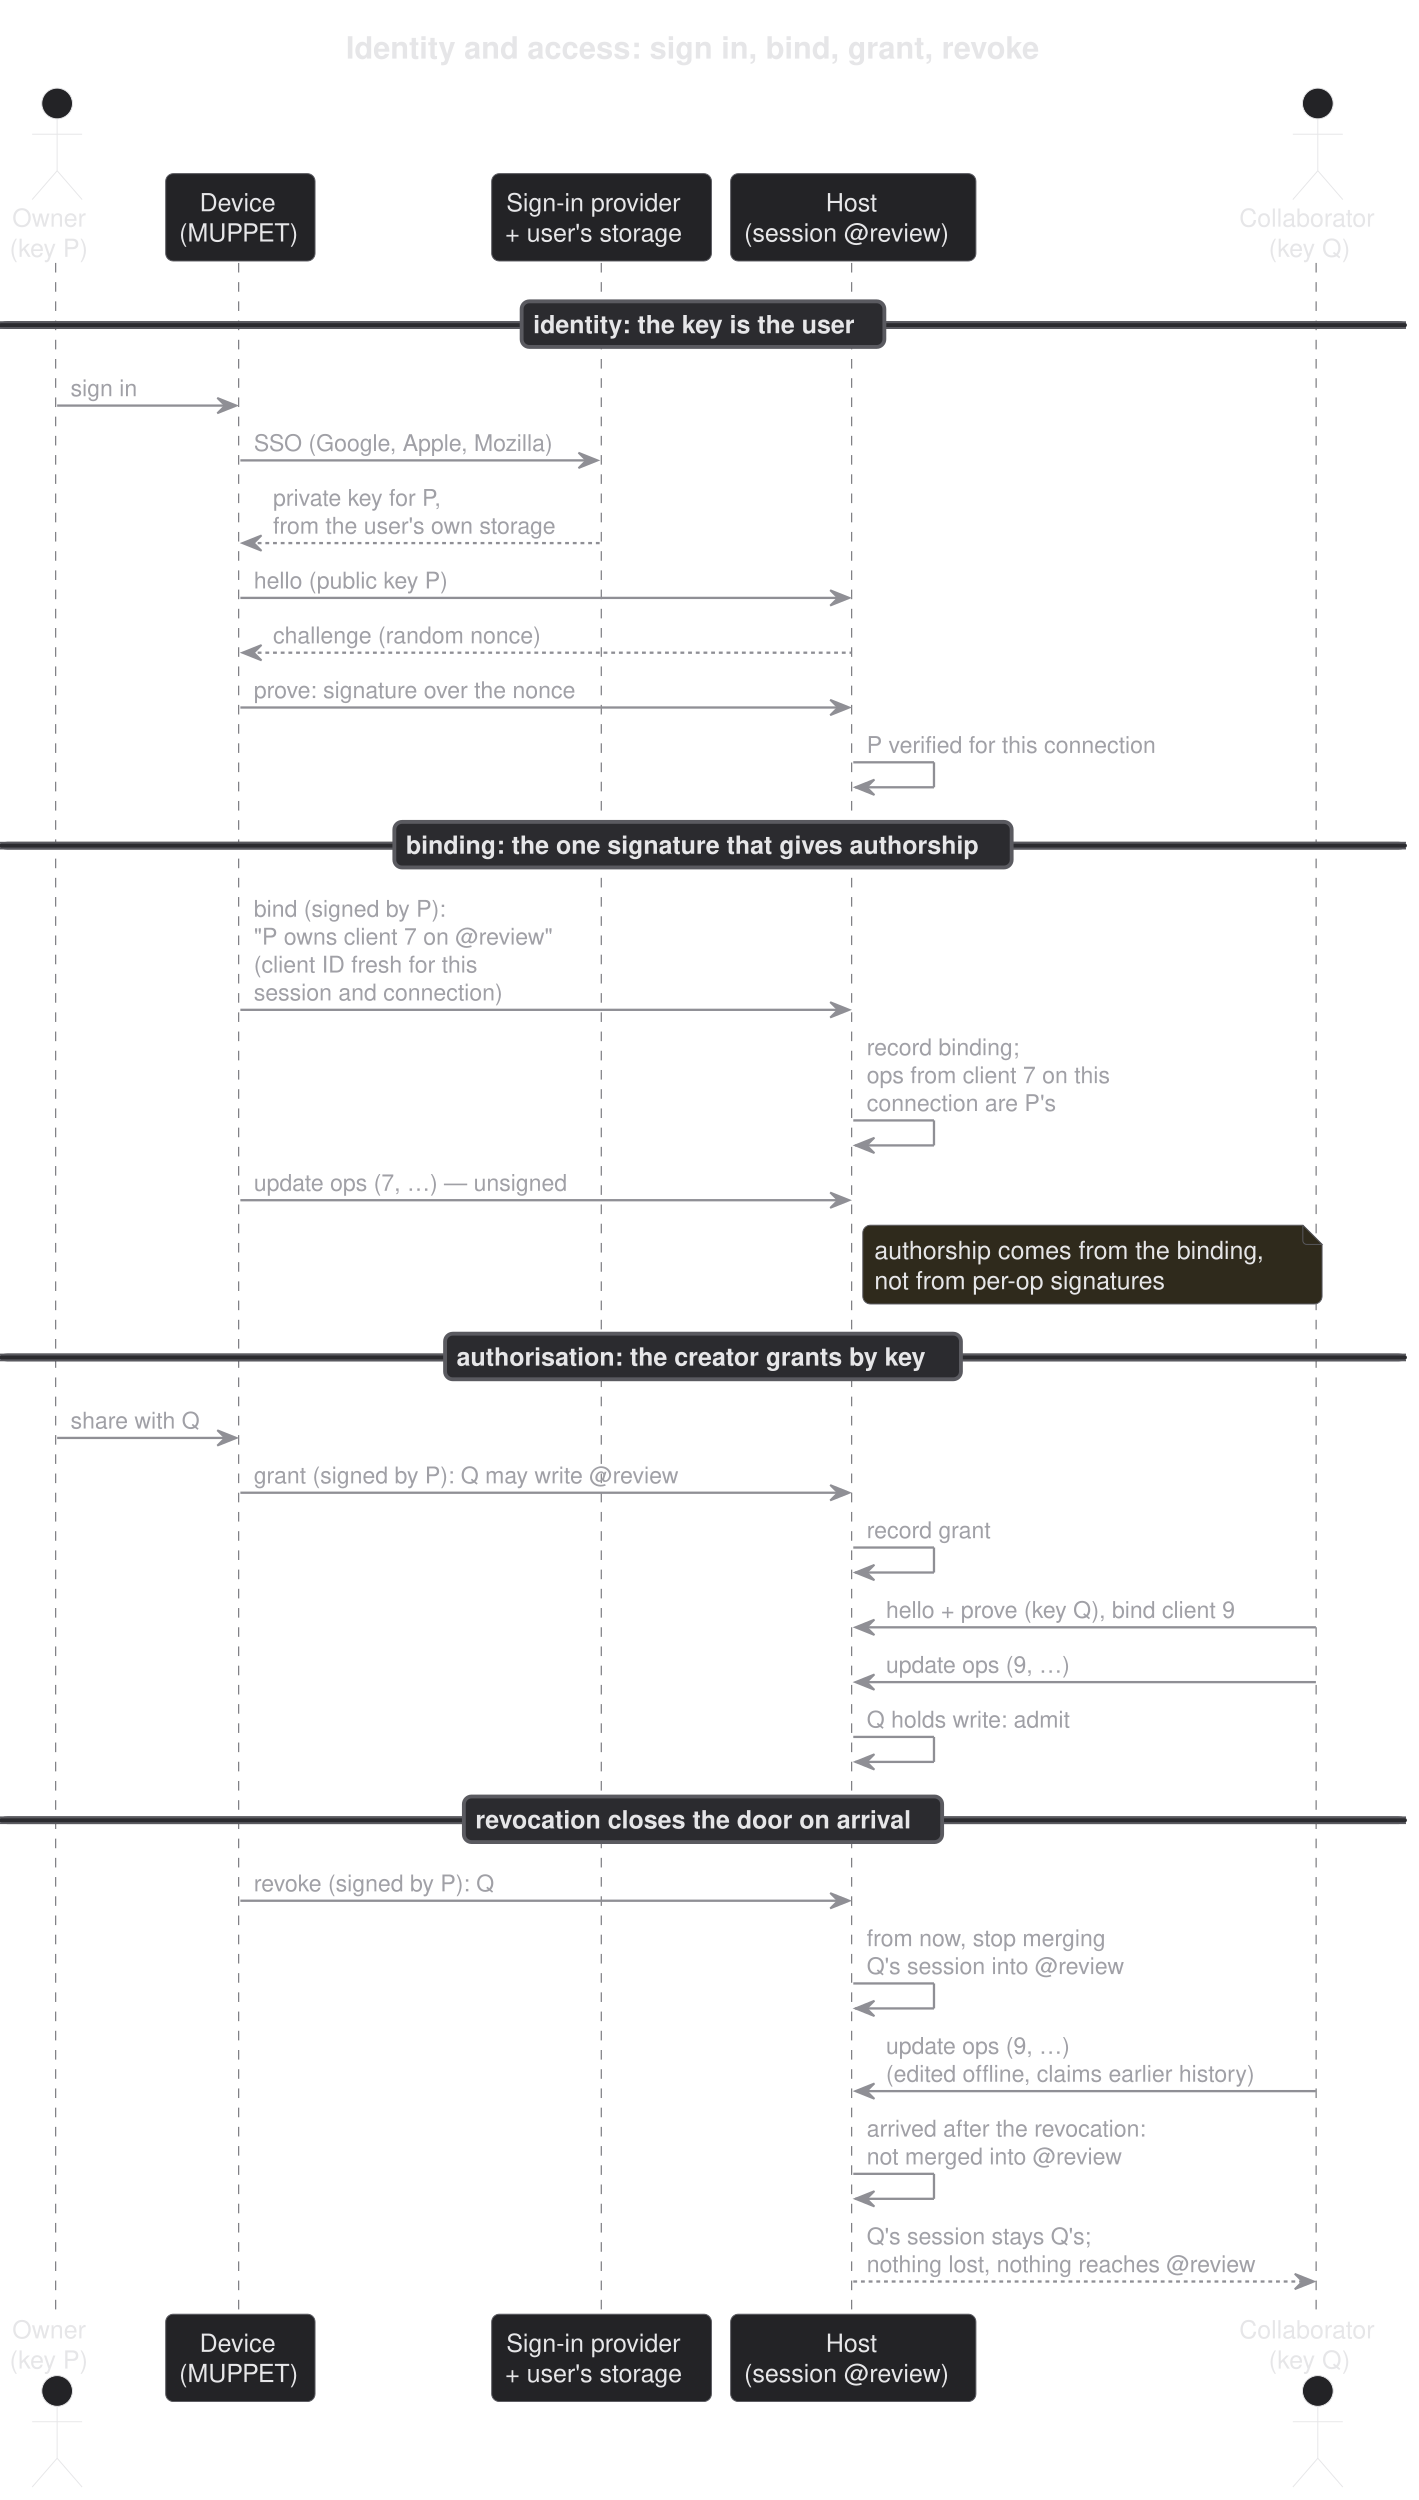
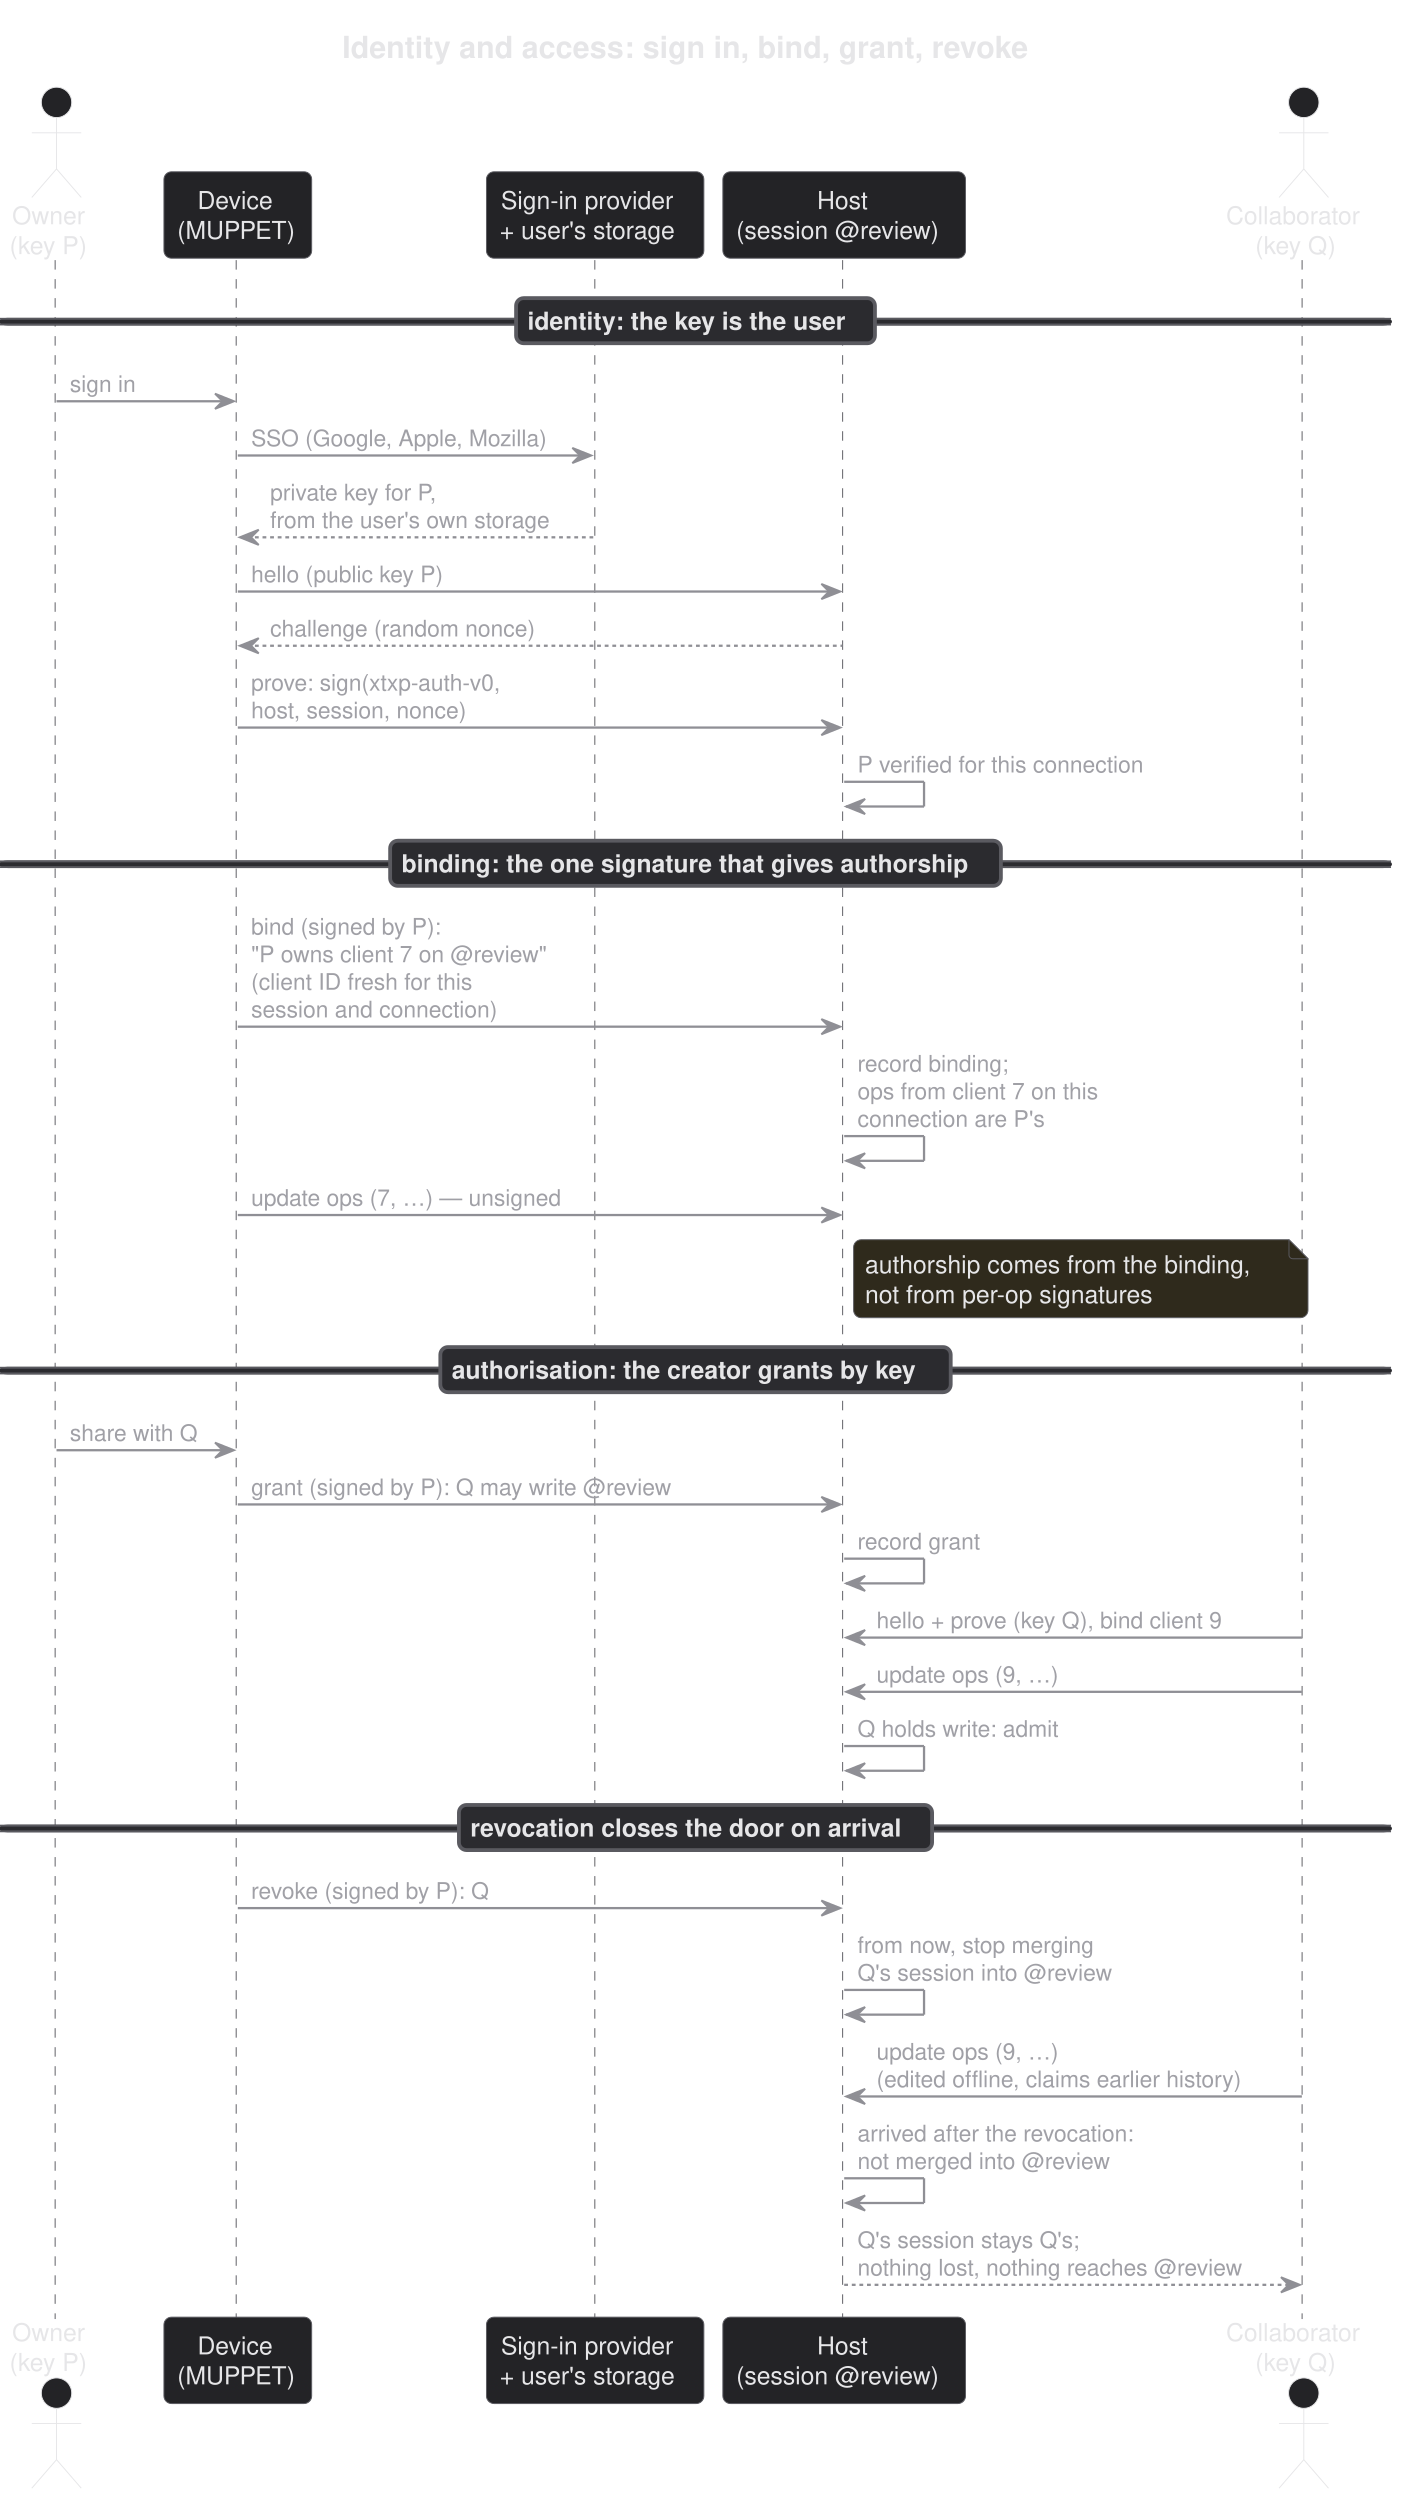
- <svg xmlns="http://www.w3.org/2000/svg" contentStyleType="text/css" data-diagram-type="SEQUENCE" height="1301px" preserveAspectRatio="none" style="width:738px;height:1301px;" version="1.1" viewBox="0 0 738 1301" width="738px" zoomAndPan="magnify">
+ <svg xmlns="http://www.w3.org/2000/svg" contentStyleType="text/css" data-diagram-type="SEQUENCE" height="1315px" preserveAspectRatio="none" style="width:738px;height:1315px;" version="1.1" viewBox="0 0 738 1315" width="738px" zoomAndPan="magnify">
  <defs />
  <g>
    <text fill="#E6E6E8" font-family="Helvetica" font-size="16" font-weight="bold" lengthAdjust="spacing" textLength="370.695" x="179.993" y="30.5">Identity and access: sign in, bind, grant, revoke</text>
    <g>
-       <rect fill="#000000" fill-opacity="0" height="1068.482" width="8" x="25.731" y="136.818" />
-       <line style="stroke:#5A5A60;stroke-width:0.5;stroke-dasharray:5,5;" x1="29" x2="29" y1="136.818" y2="1205.301" />
-     </g>
-     <g>
-       <rect fill="#000000" fill-opacity="0" height="1068.482" width="8" x="121.087" y="136.818" />
-       <line style="stroke:#5A5A60;stroke-width:0.5;stroke-dasharray:5,5;" x1="124.231" x2="124.231" y1="136.818" y2="1205.301" />
-     </g>
-     <g>
-       <rect fill="#000000" fill-opacity="0" height="1068.482" width="8" x="309.055" y="136.818" />
-       <line style="stroke:#5A5A60;stroke-width:0.5;stroke-dasharray:5,5;" x1="312.88" x2="312.88" y1="136.818" y2="1205.301" />
-     </g>
-     <g>
-       <rect fill="#000000" fill-opacity="0" height="1068.482" width="8" x="440.045" y="136.818" />
-       <line style="stroke:#5A5A60;stroke-width:0.5;stroke-dasharray:5,5;" x1="443.231" x2="443.231" y1="136.818" y2="1205.301" />
-     </g>
-     <g>
-       <rect fill="#000000" fill-opacity="0" height="1068.482" width="8" x="681.791" y="136.818" />
-       <line style="stroke:#5A5A60;stroke-width:0.5;stroke-dasharray:5,5;" x1="684.902" x2="684.902" y1="136.818" y2="1205.301" />
+       <rect fill="#000000" fill-opacity="0" height="1083.002" width="8" x="25.731" y="136.818" />
+       <line style="stroke:#5A5A60;stroke-width:0.5;stroke-dasharray:5,5;" x1="29" x2="29" y1="136.818" y2="1219.82" />
+     </g>
+     <g>
+       <rect fill="#000000" fill-opacity="0" height="1083.002" width="8" x="121.087" y="136.818" />
+       <line style="stroke:#5A5A60;stroke-width:0.5;stroke-dasharray:5,5;" x1="124.231" x2="124.231" y1="136.818" y2="1219.82" />
+     </g>
+     <g>
+       <rect fill="#000000" fill-opacity="0" height="1083.002" width="8" x="309.055" y="136.818" />
+       <line style="stroke:#5A5A60;stroke-width:0.5;stroke-dasharray:5,5;" x1="312.88" x2="312.88" y1="136.818" y2="1219.82" />
+     </g>
+     <g>
+       <rect fill="#000000" fill-opacity="0" height="1083.002" width="8" x="440.045" y="136.818" />
+       <line style="stroke:#5A5A60;stroke-width:0.5;stroke-dasharray:5,5;" x1="443.231" x2="443.231" y1="136.818" y2="1219.82" />
+     </g>
+     <g>
+       <rect fill="#000000" fill-opacity="0" height="1083.002" width="8" x="681.791" y="136.818" />
+       <line style="stroke:#5A5A60;stroke-width:0.5;stroke-dasharray:5,5;" x1="684.902" x2="684.902" y1="136.818" y2="1219.82" />
    </g>
    <g class="participant participant-head" data-participant="o">
      <text fill="#E6E6E8" font-family="Helvetica" font-size="13" lengthAdjust="spacing" textLength="40.733" x="6.365" y="117.953">Owner</text>
      <text fill="#E6E6E8" font-family="Helvetica" font-size="13" lengthAdjust="spacing" textLength="43.462" x="5" y="133.683">(key P)</text>
      <ellipse cx="29.731" cy="53.859" fill="#232326" rx="8" ry="8" style="stroke:#E6E6E8;stroke-width:0.5;" />
      <path d="M29.731,61.859 L29.731,88.859 M16.731,69.859 L42.731,69.859 M29.731,88.859 L16.731,103.859 M29.731,88.859 L42.731,103.859" fill="none" style="stroke:#E6E6E8;stroke-width:0.5;" />
    </g>
    <g class="participant participant-tail" data-participant="o">
-       <text fill="#E6E6E8" font-family="Helvetica" font-size="13" lengthAdjust="spacing" textLength="40.733" x="6.365" y="1216.895">Owner</text>
-       <text fill="#E6E6E8" font-family="Helvetica" font-size="13" lengthAdjust="spacing" textLength="43.462" x="5" y="1232.624">(key P)</text>
-       <ellipse cx="29.731" cy="1244.26" fill="#232326" rx="8" ry="8" style="stroke:#E6E6E8;stroke-width:0.5;" />
-       <path d="M29.731,1252.26 L29.731,1279.26 M16.731,1260.26 L42.731,1260.26 M29.731,1279.26 L16.731,1294.26 M29.731,1279.26 L42.731,1294.26" fill="none" style="stroke:#E6E6E8;stroke-width:0.5;" />
+       <text fill="#E6E6E8" font-family="Helvetica" font-size="13" lengthAdjust="spacing" textLength="40.733" x="6.365" y="1231.414">Owner</text>
+       <text fill="#E6E6E8" font-family="Helvetica" font-size="13" lengthAdjust="spacing" textLength="43.462" x="5" y="1247.144">(key P)</text>
+       <ellipse cx="29.731" cy="1258.779" fill="#232326" rx="8" ry="8" style="stroke:#E6E6E8;stroke-width:0.5;" />
+       <path d="M29.731,1266.779 L29.731,1293.779 M16.731,1274.779 L42.731,1274.779 M29.731,1293.779 L16.731,1308.779 M29.731,1293.779 L42.731,1308.779" fill="none" style="stroke:#E6E6E8;stroke-width:0.5;" />
    </g>
    <g class="participant participant-head" data-participant="d">
      <rect fill="#232326" height="45.459" rx="4" ry="4" style="stroke:#5A5A60;stroke-width:0.5;" width="77.711" x="86.231" y="90.359" />
      <text fill="#E6E6E8" font-family="Helvetica" font-size="13" lengthAdjust="spacing" textLength="42.421" x="103.876" y="109.953">Device</text>
      <text fill="#E6E6E8" font-family="Helvetica" font-size="13" lengthAdjust="spacing" textLength="63.711" x="93.231" y="125.683">(MUPPET)</text>
    </g>
    <g class="participant participant-tail" data-participant="d">
-       <rect fill="#232326" height="45.459" rx="4" ry="4" style="stroke:#5A5A60;stroke-width:0.5;" width="77.711" x="86.231" y="1204.301" />
-       <text fill="#E6E6E8" font-family="Helvetica" font-size="13" lengthAdjust="spacing" textLength="42.421" x="103.876" y="1223.895">Device</text>
-       <text fill="#E6E6E8" font-family="Helvetica" font-size="13" lengthAdjust="spacing" textLength="63.711" x="93.231" y="1239.624">(MUPPET)</text>
+       <rect fill="#232326" height="45.459" rx="4" ry="4" style="stroke:#5A5A60;stroke-width:0.5;" width="77.711" x="86.231" y="1218.82" />
+       <text fill="#E6E6E8" font-family="Helvetica" font-size="13" lengthAdjust="spacing" textLength="42.421" x="103.876" y="1238.414">Device</text>
+       <text fill="#E6E6E8" font-family="Helvetica" font-size="13" lengthAdjust="spacing" textLength="63.711" x="93.231" y="1254.144">(MUPPET)</text>
    </g>
    <g class="participant participant-head" data-participant="sso">
      <rect fill="#232326" height="45.459" rx="4" ry="4" style="stroke:#5A5A60;stroke-width:0.5;" width="114.35" x="255.88" y="90.359" />
      <text fill="#E6E6E8" font-family="Helvetica" font-size="13" lengthAdjust="spacing" textLength="99.144" x="263.483" y="109.953">Sign-in provider</text>
      <text fill="#E6E6E8" font-family="Helvetica" font-size="13" lengthAdjust="spacing" textLength="100.35" x="262.88" y="125.683">+ user's storage</text>
    </g>
    <g class="participant participant-tail" data-participant="sso">
-       <rect fill="#232326" height="45.459" rx="4" ry="4" style="stroke:#5A5A60;stroke-width:0.5;" width="114.35" x="255.88" y="1204.301" />
-       <text fill="#E6E6E8" font-family="Helvetica" font-size="13" lengthAdjust="spacing" textLength="99.144" x="263.483" y="1223.895">Sign-in provider</text>
-       <text fill="#E6E6E8" font-family="Helvetica" font-size="13" lengthAdjust="spacing" textLength="100.35" x="262.88" y="1239.624">+ user's storage</text>
+       <rect fill="#232326" height="45.459" rx="4" ry="4" style="stroke:#5A5A60;stroke-width:0.5;" width="114.35" x="255.88" y="1218.82" />
+       <text fill="#E6E6E8" font-family="Helvetica" font-size="13" lengthAdjust="spacing" textLength="99.144" x="263.483" y="1238.414">Sign-in provider</text>
+       <text fill="#E6E6E8" font-family="Helvetica" font-size="13" lengthAdjust="spacing" textLength="100.35" x="262.88" y="1254.144">+ user's storage</text>
    </g>
    <g class="participant participant-head" data-participant="t">
      <rect fill="#232326" height="45.459" rx="4" ry="4" style="stroke:#5A5A60;stroke-width:0.5;" width="127.629" x="380.231" y="90.359" />
      <text fill="#E6E6E8" font-family="Helvetica" font-size="13" lengthAdjust="spacing" textLength="28.571" x="429.76" y="109.953">Host</text>
      <text fill="#E6E6E8" font-family="Helvetica" font-size="13" lengthAdjust="spacing" textLength="113.629" x="387.231" y="125.683">(session @review)</text>
    </g>
    <g class="participant participant-tail" data-participant="t">
-       <rect fill="#232326" height="45.459" rx="4" ry="4" style="stroke:#5A5A60;stroke-width:0.5;" width="127.629" x="380.231" y="1204.301" />
-       <text fill="#E6E6E8" font-family="Helvetica" font-size="13" lengthAdjust="spacing" textLength="28.571" x="429.76" y="1223.895">Host</text>
-       <text fill="#E6E6E8" font-family="Helvetica" font-size="13" lengthAdjust="spacing" textLength="113.629" x="387.231" y="1239.624">(session @review)</text>
+       <rect fill="#232326" height="45.459" rx="4" ry="4" style="stroke:#5A5A60;stroke-width:0.5;" width="127.629" x="380.231" y="1218.82" />
+       <text fill="#E6E6E8" font-family="Helvetica" font-size="13" lengthAdjust="spacing" textLength="28.571" x="429.76" y="1238.414">Host</text>
+       <text fill="#E6E6E8" font-family="Helvetica" font-size="13" lengthAdjust="spacing" textLength="113.629" x="387.231" y="1254.144">(session @review)</text>
    </g>
    <g class="participant participant-head" data-participant="q">
      <text fill="#E6E6E8" font-family="Helvetica" font-size="13" lengthAdjust="spacing" textLength="75.778" x="644.902" y="117.953">Collaborator</text>
      <text fill="#E6E6E8" font-family="Helvetica" font-size="13" lengthAdjust="spacing" textLength="45.1" x="660.241" y="133.683">(key Q)</text>
      <ellipse cx="685.791" cy="53.859" fill="#232326" rx="8" ry="8" style="stroke:#E6E6E8;stroke-width:0.5;" />
      <path d="M685.791,61.859 L685.791,88.859 M672.791,69.859 L698.791,69.859 M685.791,88.859 L672.791,103.859 M685.791,88.859 L698.791,103.859" fill="none" style="stroke:#E6E6E8;stroke-width:0.5;" />
    </g>
    <g class="participant participant-tail" data-participant="q">
-       <text fill="#E6E6E8" font-family="Helvetica" font-size="13" lengthAdjust="spacing" textLength="75.778" x="644.902" y="1216.895">Collaborator</text>
-       <text fill="#E6E6E8" font-family="Helvetica" font-size="13" lengthAdjust="spacing" textLength="45.1" x="660.241" y="1232.624">(key Q)</text>
-       <ellipse cx="685.791" cy="1244.26" fill="#232326" rx="8" ry="8" style="stroke:#E6E6E8;stroke-width:0.5;" />
-       <path d="M685.791,1252.26 L685.791,1279.26 M672.791,1260.26 L698.791,1260.26 M685.791,1279.26 L672.791,1294.26 M685.791,1279.26 L698.791,1294.26" fill="none" style="stroke:#E6E6E8;stroke-width:0.5;" />
+       <text fill="#E6E6E8" font-family="Helvetica" font-size="13" lengthAdjust="spacing" textLength="75.778" x="644.902" y="1231.414">Collaborator</text>
+       <text fill="#E6E6E8" font-family="Helvetica" font-size="13" lengthAdjust="spacing" textLength="45.1" x="660.241" y="1247.144">(key Q)</text>
+       <ellipse cx="685.791" cy="1258.779" fill="#232326" rx="8" ry="8" style="stroke:#E6E6E8;stroke-width:0.5;" />
+       <path d="M685.791,1266.779 L685.791,1293.779 M672.791,1274.779 L698.791,1274.779 M685.791,1293.779 L672.791,1308.779 M685.791,1293.779 L698.791,1308.779" fill="none" style="stroke:#E6E6E8;stroke-width:0.5;" />
    </g>
    <rect fill="#2B2B2F" height="3" rx="4" ry="4" style="stroke:#2B2B2F;stroke-width:1;" width="731.68" x="0" y="167.683" />
    <line style="stroke:#5A5A60;stroke-width:1;" x1="0" x2="731.68" y1="167.683" y2="167.683" />
    <line style="stroke:#5A5A60;stroke-width:1;" x1="0" x2="731.68" y1="170.683" y2="170.683" />
    <rect fill="#2B2B2F" height="23.73" rx="4" ry="4" style="stroke:#5A5A60;stroke-width:2;" width="188.764" x="271.458" y="156.818" />
    <text fill="#E6E6E8" font-family="Helvetica" font-size="13" font-weight="bold" lengthAdjust="spacing" textLength="171.685" x="277.458" y="173.412">identity: the key is the user</text>
    <g class="message" data-participant-1="o" data-participant-2="d">
      <polygon fill="#8F8F95" points="113.087,207.067,123.087,211.067,113.087,215.067,117.087,211.067" style="stroke:#8F8F95;stroke-width:1;" />
      <line style="stroke:#8F8F95;stroke-width:1.2;" x1="29.731" x2="119.087" y1="211.067" y2="211.067" />
      <text fill="#A0A0A6" font-family="Helvetica" font-size="12" lengthAdjust="spacing" textLength="37.06" x="36.731" y="206.173">sign in</text>
    </g>
    <g class="message" data-participant-1="d" data-participant-2="sso">
      <polygon fill="#8F8F95" points="301.055,235.587,311.055,239.587,301.055,243.587,305.055,239.587" style="stroke:#8F8F95;stroke-width:1;" />
      <line style="stroke:#8F8F95;stroke-width:1.2;" x1="125.087" x2="307.055" y1="239.587" y2="239.587" />
      <text fill="#A0A0A6" font-family="Helvetica" font-size="12" lengthAdjust="spacing" textLength="163.969" x="132.087" y="234.692">SSO (Google, Apple, Mozilla)</text>
    </g>
    <g class="message" data-participant-1="sso" data-participant-2="d">
      <polygon fill="#8F8F95" points="136.087,278.626,126.087,282.626,136.087,286.626,132.087,282.626" style="stroke:#8F8F95;stroke-width:1;" />
      <line style="stroke:#8F8F95;stroke-width:1.2;stroke-dasharray:2,2;" x1="130.087" x2="312.055" y1="282.626" y2="282.626" />
      <text fill="#A0A0A6" font-family="Helvetica" font-size="12" lengthAdjust="spacing" textLength="96.902" x="142.087" y="263.212">private key for P,</text>
      <text fill="#A0A0A6" font-family="Helvetica" font-size="12" lengthAdjust="spacing" textLength="160.231" x="142.087" y="277.731">from the user's own storage</text>
    </g>
    <g class="message" data-participant-1="d" data-participant-2="t">
      <polygon fill="#8F8F95" points="432.045,307.146,442.045,311.146,432.045,315.146,436.045,311.146" style="stroke:#8F8F95;stroke-width:1;" />
      <line style="stroke:#8F8F95;stroke-width:1.2;" x1="125.087" x2="438.045" y1="311.146" y2="311.146" />
      <text fill="#A0A0A6" font-family="Helvetica" font-size="12" lengthAdjust="spacing" textLength="108.428" x="132.087" y="306.251">hello (public key P)</text>
    </g>
    <g class="message" data-participant-1="t" data-participant-2="d">
      <polygon fill="#8F8F95" points="136.087,335.665,126.087,339.665,136.087,343.665,132.087,339.665" style="stroke:#8F8F95;stroke-width:1;" />
      <line style="stroke:#8F8F95;stroke-width:1.2;stroke-dasharray:2,2;" x1="130.087" x2="443.045" y1="339.665" y2="339.665" />
      <text fill="#A0A0A6" font-family="Helvetica" font-size="12" lengthAdjust="spacing" textLength="149.074" x="142.087" y="334.771">challenge (random nonce)</text>
    </g>
    <g class="message" data-participant-1="d" data-participant-2="t">
-       <polygon fill="#8F8F95" points="432.045,364.185,442.045,368.185,432.045,372.185,436.045,368.185" style="stroke:#8F8F95;stroke-width:1;" />
-       <line style="stroke:#8F8F95;stroke-width:1.2;" x1="125.087" x2="438.045" y1="368.185" y2="368.185" />
-       <text fill="#A0A0A6" font-family="Helvetica" font-size="12" lengthAdjust="spacing" textLength="181.418" x="132.087" y="363.29">prove: signature over the nonce</text>
-     </g>
-     <g class="message" data-participant-1="t" data-participant-2="t">
-       <line style="stroke:#8F8F95;stroke-width:1.2;" x1="444.045" x2="486.045" y1="396.704" y2="396.704" />
-       <line style="stroke:#8F8F95;stroke-width:1.2;" x1="486.045" x2="486.045" y1="396.704" y2="409.704" />
-       <line style="stroke:#8F8F95;stroke-width:1.2;" x1="445.045" x2="486.045" y1="409.704" y2="409.704" />
-       <polygon fill="#8F8F95" points="455.045,405.704,445.045,409.704,455.045,413.704,451.045,409.704" style="stroke:#8F8F95;stroke-width:1;" />
-       <text fill="#A0A0A6" font-family="Helvetica" font-size="12" lengthAdjust="spacing" textLength="163.635" x="451.045" y="391.81">P verified for this connection</text>
-     </g>
-     <rect fill="#2B2B2F" height="3" rx="4" ry="4" style="stroke:#2B2B2F;stroke-width:1;" width="731.68" x="0" y="438.569" />
-     <line style="stroke:#5A5A60;stroke-width:1;" x1="0" x2="731.68" y1="438.569" y2="438.569" />
-     <line style="stroke:#5A5A60;stroke-width:1;" x1="0" x2="731.68" y1="441.569" y2="441.569" />
-     <rect fill="#2B2B2F" height="23.73" rx="4" ry="4" style="stroke:#5A5A60;stroke-width:2;" width="321.258" x="205.211" y="427.704" />
-     <text fill="#E6E6E8" font-family="Helvetica" font-size="13" font-weight="bold" lengthAdjust="spacing" textLength="304.18" x="211.211" y="444.298">binding: the one signature that gives authorship</text>
-     <g class="message" data-participant-1="d" data-participant-2="t">
-       <polygon fill="#8F8F95" points="432.045,521.512,442.045,525.512,432.045,529.512,436.045,525.512" style="stroke:#8F8F95;stroke-width:1;" />
-       <line style="stroke:#8F8F95;stroke-width:1.2;" x1="125.087" x2="438.045" y1="525.512" y2="525.512" />
-       <text fill="#A0A0A6" font-family="Helvetica" font-size="12" lengthAdjust="spacing" textLength="106.816" x="132.087" y="477.059">bind (signed by P):</text>
-       <text fill="#A0A0A6" font-family="Helvetica" font-size="12" lengthAdjust="spacing" textLength="167.484" x="132.087" y="491.578">"P owns client 7 on @review"</text>
-       <text fill="#A0A0A6" font-family="Helvetica" font-size="12" lengthAdjust="spacing" textLength="126.24" x="132.087" y="506.098">(client ID fresh for this</text>
-       <text fill="#A0A0A6" font-family="Helvetica" font-size="12" lengthAdjust="spacing" textLength="138.691" x="132.087" y="520.617">session and connection)</text>
-     </g>
-     <g class="message" data-participant-1="t" data-participant-2="t">
-       <line style="stroke:#8F8F95;stroke-width:1.2;" x1="444.045" x2="486.045" y1="583.07" y2="583.07" />
-       <line style="stroke:#8F8F95;stroke-width:1.2;" x1="486.045" x2="486.045" y1="583.07" y2="596.07" />
-       <line style="stroke:#8F8F95;stroke-width:1.2;" x1="445.045" x2="486.045" y1="596.07" y2="596.07" />
-       <polygon fill="#8F8F95" points="455.045,592.07,445.045,596.07,455.045,600.07,451.045,596.07" style="stroke:#8F8F95;stroke-width:1;" />
-       <text fill="#A0A0A6" font-family="Helvetica" font-size="12" lengthAdjust="spacing" textLength="86.473" x="451.045" y="549.137">record binding;</text>
-       <text fill="#A0A0A6" font-family="Helvetica" font-size="12" lengthAdjust="spacing" textLength="136.435" x="451.045" y="563.656">ops from client 7 on this</text>
-       <text fill="#A0A0A6" font-family="Helvetica" font-size="12" lengthAdjust="spacing" textLength="105.797" x="451.045" y="578.176">connection are P's</text>
-     </g>
-     <g class="message" data-participant-1="d" data-participant-2="t">
-       <polygon fill="#8F8F95" points="432.045,620.59,442.045,624.59,432.045,628.59,436.045,624.59" style="stroke:#8F8F95;stroke-width:1;" />
-       <line style="stroke:#8F8F95;stroke-width:1.2;" x1="125.087" x2="438.045" y1="624.59" y2="624.59" />
-       <text fill="#A0A0A6" font-family="Helvetica" font-size="12" lengthAdjust="spacing" textLength="170.795" x="132.087" y="619.695">update ops (7, …) — unsigned</text>
-     </g>
-     <path d="M449,641.59 L449,674.59 A4,4 0 0 0 453,678.59 L684,678.59 A4,4 0 0 0 688,674.59 L688,647.59 L678,637.59 L453,637.59 A4,4 0 0 0 449,641.59" fill="#2F2A1C" style="stroke:#5A5A60;stroke-width:0.5;" />
-     <path d="M678,637.59 L678,645.59 A2,2 0 0 0 680,647.59 L688,647.59 L678,637.59" fill="#2F2A1C" style="stroke:#5A5A60;stroke-width:0.5;" />
-     <text fill="#E6E6E8" font-family="Helvetica" font-size="13" lengthAdjust="spacing" textLength="218.651" x="455" y="655.184">authorship comes from the binding,</text>
-     <text fill="#E6E6E8" font-family="Helvetica" font-size="13" lengthAdjust="spacing" textLength="165.991" x="455" y="670.913">not from per-op signatures</text>
-     <rect fill="#2B2B2F" height="3" rx="4" ry="4" style="stroke:#2B2B2F;stroke-width:1;" width="731.68" x="0" y="704.914" />
-     <line style="stroke:#5A5A60;stroke-width:1;" x1="0" x2="731.68" y1="704.914" y2="704.914" />
-     <line style="stroke:#5A5A60;stroke-width:1;" x1="0" x2="731.68" y1="707.914" y2="707.914" />
-     <rect fill="#2B2B2F" height="23.73" rx="4" ry="4" style="stroke:#5A5A60;stroke-width:2;" width="268.459" x="231.611" y="694.049" />
-     <text fill="#E6E6E8" font-family="Helvetica" font-size="13" font-weight="bold" lengthAdjust="spacing" textLength="251.38" x="237.611" y="710.643">authorisation: the creator grants by key</text>
+       <polygon fill="#8F8F95" points="432.045,378.704,442.045,382.704,432.045,386.704,436.045,382.704" style="stroke:#8F8F95;stroke-width:1;" />
+       <line style="stroke:#8F8F95;stroke-width:1.2;" x1="125.087" x2="438.045" y1="382.704" y2="382.704" />
+       <text fill="#A0A0A6" font-family="Helvetica" font-size="12" lengthAdjust="spacing" textLength="145.74" x="132.087" y="363.29">prove: sign(xtxp-auth-v0,</text>
+       <text fill="#A0A0A6" font-family="Helvetica" font-size="12" lengthAdjust="spacing" textLength="121.008" x="132.087" y="377.81">host, session, nonce)</text>
+     </g>
+     <g class="message" data-participant-1="t" data-participant-2="t">
+       <line style="stroke:#8F8F95;stroke-width:1.2;" x1="444.045" x2="486.045" y1="411.224" y2="411.224" />
+       <line style="stroke:#8F8F95;stroke-width:1.2;" x1="486.045" x2="486.045" y1="411.224" y2="424.224" />
+       <line style="stroke:#8F8F95;stroke-width:1.2;" x1="445.045" x2="486.045" y1="424.224" y2="424.224" />
+       <polygon fill="#8F8F95" points="455.045,420.224,445.045,424.224,455.045,428.224,451.045,424.224" style="stroke:#8F8F95;stroke-width:1;" />
+       <text fill="#A0A0A6" font-family="Helvetica" font-size="12" lengthAdjust="spacing" textLength="163.635" x="451.045" y="406.329">P verified for this connection</text>
+     </g>
+     <rect fill="#2B2B2F" height="3" rx="4" ry="4" style="stroke:#2B2B2F;stroke-width:1;" width="731.68" x="0" y="453.088" />
+     <line style="stroke:#5A5A60;stroke-width:1;" x1="0" x2="731.68" y1="453.088" y2="453.088" />
+     <line style="stroke:#5A5A60;stroke-width:1;" x1="0" x2="731.68" y1="456.088" y2="456.088" />
+     <rect fill="#2B2B2F" height="23.73" rx="4" ry="4" style="stroke:#5A5A60;stroke-width:2;" width="321.258" x="205.211" y="442.224" />
+     <text fill="#E6E6E8" font-family="Helvetica" font-size="13" font-weight="bold" lengthAdjust="spacing" textLength="304.18" x="211.211" y="458.817">binding: the one signature that gives authorship</text>
+     <g class="message" data-participant-1="d" data-participant-2="t">
+       <polygon fill="#8F8F95" points="432.045,536.031,442.045,540.031,432.045,544.031,436.045,540.031" style="stroke:#8F8F95;stroke-width:1;" />
+       <line style="stroke:#8F8F95;stroke-width:1.2;" x1="125.087" x2="438.045" y1="540.031" y2="540.031" />
+       <text fill="#A0A0A6" font-family="Helvetica" font-size="12" lengthAdjust="spacing" textLength="106.816" x="132.087" y="491.578">bind (signed by P):</text>
+       <text fill="#A0A0A6" font-family="Helvetica" font-size="12" lengthAdjust="spacing" textLength="167.484" x="132.087" y="506.098">"P owns client 7 on @review"</text>
+       <text fill="#A0A0A6" font-family="Helvetica" font-size="12" lengthAdjust="spacing" textLength="126.24" x="132.087" y="520.617">(client ID fresh for this</text>
+       <text fill="#A0A0A6" font-family="Helvetica" font-size="12" lengthAdjust="spacing" textLength="138.691" x="132.087" y="535.137">session and connection)</text>
+     </g>
+     <g class="message" data-participant-1="t" data-participant-2="t">
+       <line style="stroke:#8F8F95;stroke-width:1.2;" x1="444.045" x2="486.045" y1="597.59" y2="597.59" />
+       <line style="stroke:#8F8F95;stroke-width:1.2;" x1="486.045" x2="486.045" y1="597.59" y2="610.59" />
+       <line style="stroke:#8F8F95;stroke-width:1.2;" x1="445.045" x2="486.045" y1="610.59" y2="610.59" />
+       <polygon fill="#8F8F95" points="455.045,606.59,445.045,610.59,455.045,614.59,451.045,610.59" style="stroke:#8F8F95;stroke-width:1;" />
+       <text fill="#A0A0A6" font-family="Helvetica" font-size="12" lengthAdjust="spacing" textLength="86.473" x="451.045" y="563.656">record binding;</text>
+       <text fill="#A0A0A6" font-family="Helvetica" font-size="12" lengthAdjust="spacing" textLength="136.435" x="451.045" y="578.176">ops from client 7 on this</text>
+       <text fill="#A0A0A6" font-family="Helvetica" font-size="12" lengthAdjust="spacing" textLength="105.797" x="451.045" y="592.695">connection are P's</text>
+     </g>
+     <g class="message" data-participant-1="d" data-participant-2="t">
+       <polygon fill="#8F8F95" points="432.045,635.109,442.045,639.109,432.045,643.109,436.045,639.109" style="stroke:#8F8F95;stroke-width:1;" />
+       <line style="stroke:#8F8F95;stroke-width:1.2;" x1="125.087" x2="438.045" y1="639.109" y2="639.109" />
+       <text fill="#A0A0A6" font-family="Helvetica" font-size="12" lengthAdjust="spacing" textLength="170.795" x="132.087" y="634.215">update ops (7, …) — unsigned</text>
+     </g>
+     <path d="M449,656.109 L449,689.109 A4,4 0 0 0 453,693.109 L684,693.109 A4,4 0 0 0 688,689.109 L688,662.109 L678,652.109 L453,652.109 A4,4 0 0 0 449,656.109" fill="#2F2A1C" style="stroke:#5A5A60;stroke-width:0.5;" />
+     <path d="M678,652.109 L678,660.109 A2,2 0 0 0 680,662.109 L688,662.109 L678,652.109" fill="#2F2A1C" style="stroke:#5A5A60;stroke-width:0.5;" />
+     <text fill="#E6E6E8" font-family="Helvetica" font-size="13" lengthAdjust="spacing" textLength="218.651" x="455" y="669.703">authorship comes from the binding,</text>
+     <text fill="#E6E6E8" font-family="Helvetica" font-size="13" lengthAdjust="spacing" textLength="165.991" x="455" y="685.433">not from per-op signatures</text>
+     <rect fill="#2B2B2F" height="3" rx="4" ry="4" style="stroke:#2B2B2F;stroke-width:1;" width="731.68" x="0" y="719.433" />
+     <line style="stroke:#5A5A60;stroke-width:1;" x1="0" x2="731.68" y1="719.433" y2="719.433" />
+     <line style="stroke:#5A5A60;stroke-width:1;" x1="0" x2="731.68" y1="722.433" y2="722.433" />
+     <rect fill="#2B2B2F" height="23.73" rx="4" ry="4" style="stroke:#5A5A60;stroke-width:2;" width="268.459" x="231.611" y="708.568" />
+     <text fill="#E6E6E8" font-family="Helvetica" font-size="13" font-weight="bold" lengthAdjust="spacing" textLength="251.38" x="237.611" y="725.162">authorisation: the creator grants by key</text>
    <g class="message" data-participant-1="o" data-participant-2="d">
-       <polygon fill="#8F8F95" points="113.087,744.298,123.087,748.298,113.087,752.298,117.087,748.298" style="stroke:#8F8F95;stroke-width:1;" />
-       <line style="stroke:#8F8F95;stroke-width:1.2;" x1="29.731" x2="119.087" y1="748.298" y2="748.298" />
-       <text fill="#A0A0A6" font-family="Helvetica" font-size="12" lengthAdjust="spacing" textLength="71.356" x="36.731" y="743.403">share with Q</text>
-     </g>
-     <g class="message" data-participant-1="d" data-participant-2="t">
-       <polygon fill="#8F8F95" points="432.045,772.817,442.045,776.817,432.045,780.817,436.045,776.817" style="stroke:#8F8F95;stroke-width:1;" />
-       <line style="stroke:#8F8F95;stroke-width:1.2;" x1="125.087" x2="438.045" y1="776.817" y2="776.817" />
-       <text fill="#A0A0A6" font-family="Helvetica" font-size="12" lengthAdjust="spacing" textLength="236.162" x="132.087" y="771.923">grant (signed by P): Q may write @review</text>
-     </g>
-     <g class="message" data-participant-1="t" data-participant-2="t">
-       <line style="stroke:#8F8F95;stroke-width:1.2;" x1="444.045" x2="486.045" y1="805.337" y2="805.337" />
-       <line style="stroke:#8F8F95;stroke-width:1.2;" x1="486.045" x2="486.045" y1="805.337" y2="818.337" />
-       <line style="stroke:#8F8F95;stroke-width:1.2;" x1="445.045" x2="486.045" y1="818.337" y2="818.337" />
-       <polygon fill="#8F8F95" points="455.045,814.337,445.045,818.337,455.045,822.337,451.045,818.337" style="stroke:#8F8F95;stroke-width:1;" />
-       <text fill="#A0A0A6" font-family="Helvetica" font-size="12" lengthAdjust="spacing" textLength="70.436" x="451.045" y="800.442">record grant</text>
+       <polygon fill="#8F8F95" points="113.087,758.817,123.087,762.817,113.087,766.817,117.087,762.817" style="stroke:#8F8F95;stroke-width:1;" />
+       <line style="stroke:#8F8F95;stroke-width:1.2;" x1="29.731" x2="119.087" y1="762.817" y2="762.817" />
+       <text fill="#A0A0A6" font-family="Helvetica" font-size="12" lengthAdjust="spacing" textLength="71.356" x="36.731" y="757.923">share with Q</text>
+     </g>
+     <g class="message" data-participant-1="d" data-participant-2="t">
+       <polygon fill="#8F8F95" points="432.045,787.337,442.045,791.337,432.045,795.337,436.045,791.337" style="stroke:#8F8F95;stroke-width:1;" />
+       <line style="stroke:#8F8F95;stroke-width:1.2;" x1="125.087" x2="438.045" y1="791.337" y2="791.337" />
+       <text fill="#A0A0A6" font-family="Helvetica" font-size="12" lengthAdjust="spacing" textLength="236.162" x="132.087" y="786.442">grant (signed by P): Q may write @review</text>
+     </g>
+     <g class="message" data-participant-1="t" data-participant-2="t">
+       <line style="stroke:#8F8F95;stroke-width:1.2;" x1="444.045" x2="486.045" y1="819.856" y2="819.856" />
+       <line style="stroke:#8F8F95;stroke-width:1.2;" x1="486.045" x2="486.045" y1="819.856" y2="832.856" />
+       <line style="stroke:#8F8F95;stroke-width:1.2;" x1="445.045" x2="486.045" y1="832.856" y2="832.856" />
+       <polygon fill="#8F8F95" points="455.045,828.856,445.045,832.856,455.045,836.856,451.045,832.856" style="stroke:#8F8F95;stroke-width:1;" />
+       <text fill="#A0A0A6" font-family="Helvetica" font-size="12" lengthAdjust="spacing" textLength="70.436" x="451.045" y="814.962">record grant</text>
    </g>
    <g class="message" data-participant-1="q" data-participant-2="t">
-       <polygon fill="#8F8F95" points="455.045,842.856,445.045,846.856,455.045,850.856,451.045,846.856" style="stroke:#8F8F95;stroke-width:1;" />
-       <line style="stroke:#8F8F95;stroke-width:1.2;" x1="449.045" x2="684.791" y1="846.856" y2="846.856" />
-       <text fill="#A0A0A6" font-family="Helvetica" font-size="12" lengthAdjust="spacing" textLength="195.99" x="461.045" y="841.962">hello + prove (key Q), bind client 9</text>
+       <polygon fill="#8F8F95" points="455.045,857.376,445.045,861.376,455.045,865.376,451.045,861.376" style="stroke:#8F8F95;stroke-width:1;" />
+       <line style="stroke:#8F8F95;stroke-width:1.2;" x1="449.045" x2="684.791" y1="861.376" y2="861.376" />
+       <text fill="#A0A0A6" font-family="Helvetica" font-size="12" lengthAdjust="spacing" textLength="195.99" x="461.045" y="856.481">hello + prove (key Q), bind client 9</text>
    </g>
    <g class="message" data-participant-1="q" data-participant-2="t">
-       <polygon fill="#8F8F95" points="455.045,871.376,445.045,875.376,455.045,879.376,451.045,875.376" style="stroke:#8F8F95;stroke-width:1;" />
-       <line style="stroke:#8F8F95;stroke-width:1.2;" x1="449.045" x2="684.791" y1="875.376" y2="875.376" />
-       <text fill="#A0A0A6" font-family="Helvetica" font-size="12" lengthAdjust="spacing" textLength="100.477" x="461.045" y="870.481">update ops (9, …)</text>
-     </g>
-     <g class="message" data-participant-1="t" data-participant-2="t">
-       <line style="stroke:#8F8F95;stroke-width:1.2;" x1="444.045" x2="486.045" y1="903.895" y2="903.895" />
-       <line style="stroke:#8F8F95;stroke-width:1.2;" x1="486.045" x2="486.045" y1="903.895" y2="916.895" />
-       <line style="stroke:#8F8F95;stroke-width:1.2;" x1="445.045" x2="486.045" y1="916.895" y2="916.895" />
-       <polygon fill="#8F8F95" points="455.045,912.895,445.045,916.895,455.045,920.895,451.045,916.895" style="stroke:#8F8F95;stroke-width:1;" />
-       <text fill="#A0A0A6" font-family="Helvetica" font-size="12" lengthAdjust="spacing" textLength="113.232" x="451.045" y="899.001">Q holds write: admit</text>
-     </g>
-     <rect fill="#2B2B2F" height="3" rx="4" ry="4" style="stroke:#2B2B2F;stroke-width:1;" width="731.68" x="0" y="945.76" />
-     <line style="stroke:#5A5A60;stroke-width:1;" x1="0" x2="731.68" y1="945.76" y2="945.76" />
-     <line style="stroke:#5A5A60;stroke-width:1;" x1="0" x2="731.68" y1="948.76" y2="948.76" />
-     <rect fill="#2B2B2F" height="23.73" rx="4" ry="4" style="stroke:#5A5A60;stroke-width:2;" width="248.895" x="241.393" y="934.895" />
-     <text fill="#E6E6E8" font-family="Helvetica" font-size="13" font-weight="bold" lengthAdjust="spacing" textLength="231.816" x="247.393" y="951.489">revocation closes the door on arrival</text>
-     <g class="message" data-participant-1="d" data-participant-2="t">
-       <polygon fill="#8F8F95" points="432.045,985.144,442.045,989.144,432.045,993.144,436.045,989.144" style="stroke:#8F8F95;stroke-width:1;" />
-       <line style="stroke:#8F8F95;stroke-width:1.2;" x1="125.087" x2="438.045" y1="989.144" y2="989.144" />
-       <text fill="#A0A0A6" font-family="Helvetica" font-size="12" lengthAdjust="spacing" textLength="133.711" x="132.087" y="984.25">revoke (signed by P): Q</text>
-     </g>
-     <g class="message" data-participant-1="t" data-participant-2="t">
-       <line style="stroke:#8F8F95;stroke-width:1.2;" x1="444.045" x2="486.045" y1="1032.184" y2="1032.184" />
-       <line style="stroke:#8F8F95;stroke-width:1.2;" x1="486.045" x2="486.045" y1="1032.184" y2="1045.184" />
-       <line style="stroke:#8F8F95;stroke-width:1.2;" x1="445.045" x2="486.045" y1="1045.184" y2="1045.184" />
-       <polygon fill="#8F8F95" points="455.045,1041.184,445.045,1045.184,455.045,1049.184,451.045,1045.184" style="stroke:#8F8F95;stroke-width:1;" />
-       <text fill="#A0A0A6" font-family="Helvetica" font-size="12" lengthAdjust="spacing" textLength="135.897" x="451.045" y="1012.769">from now, stop merging</text>
-       <text fill="#A0A0A6" font-family="Helvetica" font-size="12" lengthAdjust="spacing" textLength="143.109" x="451.045" y="1027.289">Q's session into @review</text>
+       <polygon fill="#8F8F95" points="455.045,885.895,445.045,889.895,455.045,893.895,451.045,889.895" style="stroke:#8F8F95;stroke-width:1;" />
+       <line style="stroke:#8F8F95;stroke-width:1.2;" x1="449.045" x2="684.791" y1="889.895" y2="889.895" />
+       <text fill="#A0A0A6" font-family="Helvetica" font-size="12" lengthAdjust="spacing" textLength="100.477" x="461.045" y="885.001">update ops (9, …)</text>
+     </g>
+     <g class="message" data-participant-1="t" data-participant-2="t">
+       <line style="stroke:#8F8F95;stroke-width:1.2;" x1="444.045" x2="486.045" y1="918.415" y2="918.415" />
+       <line style="stroke:#8F8F95;stroke-width:1.2;" x1="486.045" x2="486.045" y1="918.415" y2="931.415" />
+       <line style="stroke:#8F8F95;stroke-width:1.2;" x1="445.045" x2="486.045" y1="931.415" y2="931.415" />
+       <polygon fill="#8F8F95" points="455.045,927.415,445.045,931.415,455.045,935.415,451.045,931.415" style="stroke:#8F8F95;stroke-width:1;" />
+       <text fill="#A0A0A6" font-family="Helvetica" font-size="12" lengthAdjust="spacing" textLength="113.232" x="451.045" y="913.52">Q holds write: admit</text>
+     </g>
+     <rect fill="#2B2B2F" height="3" rx="4" ry="4" style="stroke:#2B2B2F;stroke-width:1;" width="731.68" x="0" y="960.28" />
+     <line style="stroke:#5A5A60;stroke-width:1;" x1="0" x2="731.68" y1="960.28" y2="960.28" />
+     <line style="stroke:#5A5A60;stroke-width:1;" x1="0" x2="731.68" y1="963.28" y2="963.28" />
+     <rect fill="#2B2B2F" height="23.73" rx="4" ry="4" style="stroke:#5A5A60;stroke-width:2;" width="248.895" x="241.393" y="949.415" />
+     <text fill="#E6E6E8" font-family="Helvetica" font-size="13" font-weight="bold" lengthAdjust="spacing" textLength="231.816" x="247.393" y="966.009">revocation closes the door on arrival</text>
+     <g class="message" data-participant-1="d" data-participant-2="t">
+       <polygon fill="#8F8F95" points="432.045,999.664,442.045,1003.664,432.045,1007.664,436.045,1003.664" style="stroke:#8F8F95;stroke-width:1;" />
+       <line style="stroke:#8F8F95;stroke-width:1.2;" x1="125.087" x2="438.045" y1="1003.664" y2="1003.664" />
+       <text fill="#A0A0A6" font-family="Helvetica" font-size="12" lengthAdjust="spacing" textLength="133.711" x="132.087" y="998.769">revoke (signed by P): Q</text>
+     </g>
+     <g class="message" data-participant-1="t" data-participant-2="t">
+       <line style="stroke:#8F8F95;stroke-width:1.2;" x1="444.045" x2="486.045" y1="1046.703" y2="1046.703" />
+       <line style="stroke:#8F8F95;stroke-width:1.2;" x1="486.045" x2="486.045" y1="1046.703" y2="1059.703" />
+       <line style="stroke:#8F8F95;stroke-width:1.2;" x1="445.045" x2="486.045" y1="1059.703" y2="1059.703" />
+       <polygon fill="#8F8F95" points="455.045,1055.703,445.045,1059.703,455.045,1063.703,451.045,1059.703" style="stroke:#8F8F95;stroke-width:1;" />
+       <text fill="#A0A0A6" font-family="Helvetica" font-size="12" lengthAdjust="spacing" textLength="135.897" x="451.045" y="1027.289">from now, stop merging</text>
+       <text fill="#A0A0A6" font-family="Helvetica" font-size="12" lengthAdjust="spacing" textLength="143.109" x="451.045" y="1041.809">Q's session into @review</text>
    </g>
    <g class="message" data-participant-1="q" data-participant-2="t">
-       <polygon fill="#8F8F95" points="455.045,1084.223,445.045,1088.223,455.045,1092.223,451.045,1088.223" style="stroke:#8F8F95;stroke-width:1;" />
-       <line style="stroke:#8F8F95;stroke-width:1.2;" x1="449.045" x2="684.791" y1="1088.223" y2="1088.223" />
-       <text fill="#A0A0A6" font-family="Helvetica" font-size="12" lengthAdjust="spacing" textLength="100.477" x="461.045" y="1068.809">update ops (9, …)</text>
-       <text fill="#A0A0A6" font-family="Helvetica" font-size="12" lengthAdjust="spacing" textLength="207.756" x="461.045" y="1083.328">(edited offline, claims earlier history)</text>
-     </g>
-     <g class="message" data-participant-1="t" data-participant-2="t">
-       <line style="stroke:#8F8F95;stroke-width:1.2;" x1="444.045" x2="486.045" y1="1131.262" y2="1131.262" />
-       <line style="stroke:#8F8F95;stroke-width:1.2;" x1="486.045" x2="486.045" y1="1131.262" y2="1144.262" />
-       <line style="stroke:#8F8F95;stroke-width:1.2;" x1="445.045" x2="486.045" y1="1144.262" y2="1144.262" />
-       <polygon fill="#8F8F95" points="455.045,1140.262,445.045,1144.262,455.045,1148.262,451.045,1144.262" style="stroke:#8F8F95;stroke-width:1;" />
-       <text fill="#A0A0A6" font-family="Helvetica" font-size="12" lengthAdjust="spacing" textLength="158.15" x="451.045" y="1111.848">arrived after the revocation:</text>
-       <text fill="#A0A0A6" font-family="Helvetica" font-size="12" lengthAdjust="spacing" textLength="142.752" x="451.045" y="1126.367">not merged into @review</text>
+       <polygon fill="#8F8F95" points="455.045,1098.742,445.045,1102.742,455.045,1106.742,451.045,1102.742" style="stroke:#8F8F95;stroke-width:1;" />
+       <line style="stroke:#8F8F95;stroke-width:1.2;" x1="449.045" x2="684.791" y1="1102.742" y2="1102.742" />
+       <text fill="#A0A0A6" font-family="Helvetica" font-size="12" lengthAdjust="spacing" textLength="100.477" x="461.045" y="1083.328">update ops (9, …)</text>
+       <text fill="#A0A0A6" font-family="Helvetica" font-size="12" lengthAdjust="spacing" textLength="207.756" x="461.045" y="1097.848">(edited offline, claims earlier history)</text>
+     </g>
+     <g class="message" data-participant-1="t" data-participant-2="t">
+       <line style="stroke:#8F8F95;stroke-width:1.2;" x1="444.045" x2="486.045" y1="1145.781" y2="1145.781" />
+       <line style="stroke:#8F8F95;stroke-width:1.2;" x1="486.045" x2="486.045" y1="1145.781" y2="1158.781" />
+       <line style="stroke:#8F8F95;stroke-width:1.2;" x1="445.045" x2="486.045" y1="1158.781" y2="1158.781" />
+       <polygon fill="#8F8F95" points="455.045,1154.781,445.045,1158.781,455.045,1162.781,451.045,1158.781" style="stroke:#8F8F95;stroke-width:1;" />
+       <text fill="#A0A0A6" font-family="Helvetica" font-size="12" lengthAdjust="spacing" textLength="158.15" x="451.045" y="1126.367">arrived after the revocation:</text>
+       <text fill="#A0A0A6" font-family="Helvetica" font-size="12" lengthAdjust="spacing" textLength="142.752" x="451.045" y="1140.887">not merged into @review</text>
    </g>
    <g class="message" data-participant-1="t" data-participant-2="q">
-       <polygon fill="#8F8F95" points="673.791,1183.301,683.791,1187.301,673.791,1191.301,677.791,1187.301" style="stroke:#8F8F95;stroke-width:1;" />
-       <line style="stroke:#8F8F95;stroke-width:1.2;stroke-dasharray:2,2;" x1="444.045" x2="679.791" y1="1187.301" y2="1187.301" />
-       <text fill="#A0A0A6" font-family="Helvetica" font-size="12" lengthAdjust="spacing" textLength="125.227" x="451.045" y="1167.887">Q's session stays Q's;</text>
-       <text fill="#A0A0A6" font-family="Helvetica" font-size="12" lengthAdjust="spacing" textLength="217.746" x="451.045" y="1182.406">nothing lost, nothing reaches @review</text>
+       <polygon fill="#8F8F95" points="673.791,1197.82,683.791,1201.82,673.791,1205.82,677.791,1201.82" style="stroke:#8F8F95;stroke-width:1;" />
+       <line style="stroke:#8F8F95;stroke-width:1.2;stroke-dasharray:2,2;" x1="444.045" x2="679.791" y1="1201.82" y2="1201.82" />
+       <text fill="#A0A0A6" font-family="Helvetica" font-size="12" lengthAdjust="spacing" textLength="125.227" x="451.045" y="1182.406">Q's session stays Q's;</text>
+       <text fill="#A0A0A6" font-family="Helvetica" font-size="12" lengthAdjust="spacing" textLength="217.746" x="451.045" y="1196.926">nothing lost, nothing reaches @review</text>
    </g>
  </g>
</svg>
